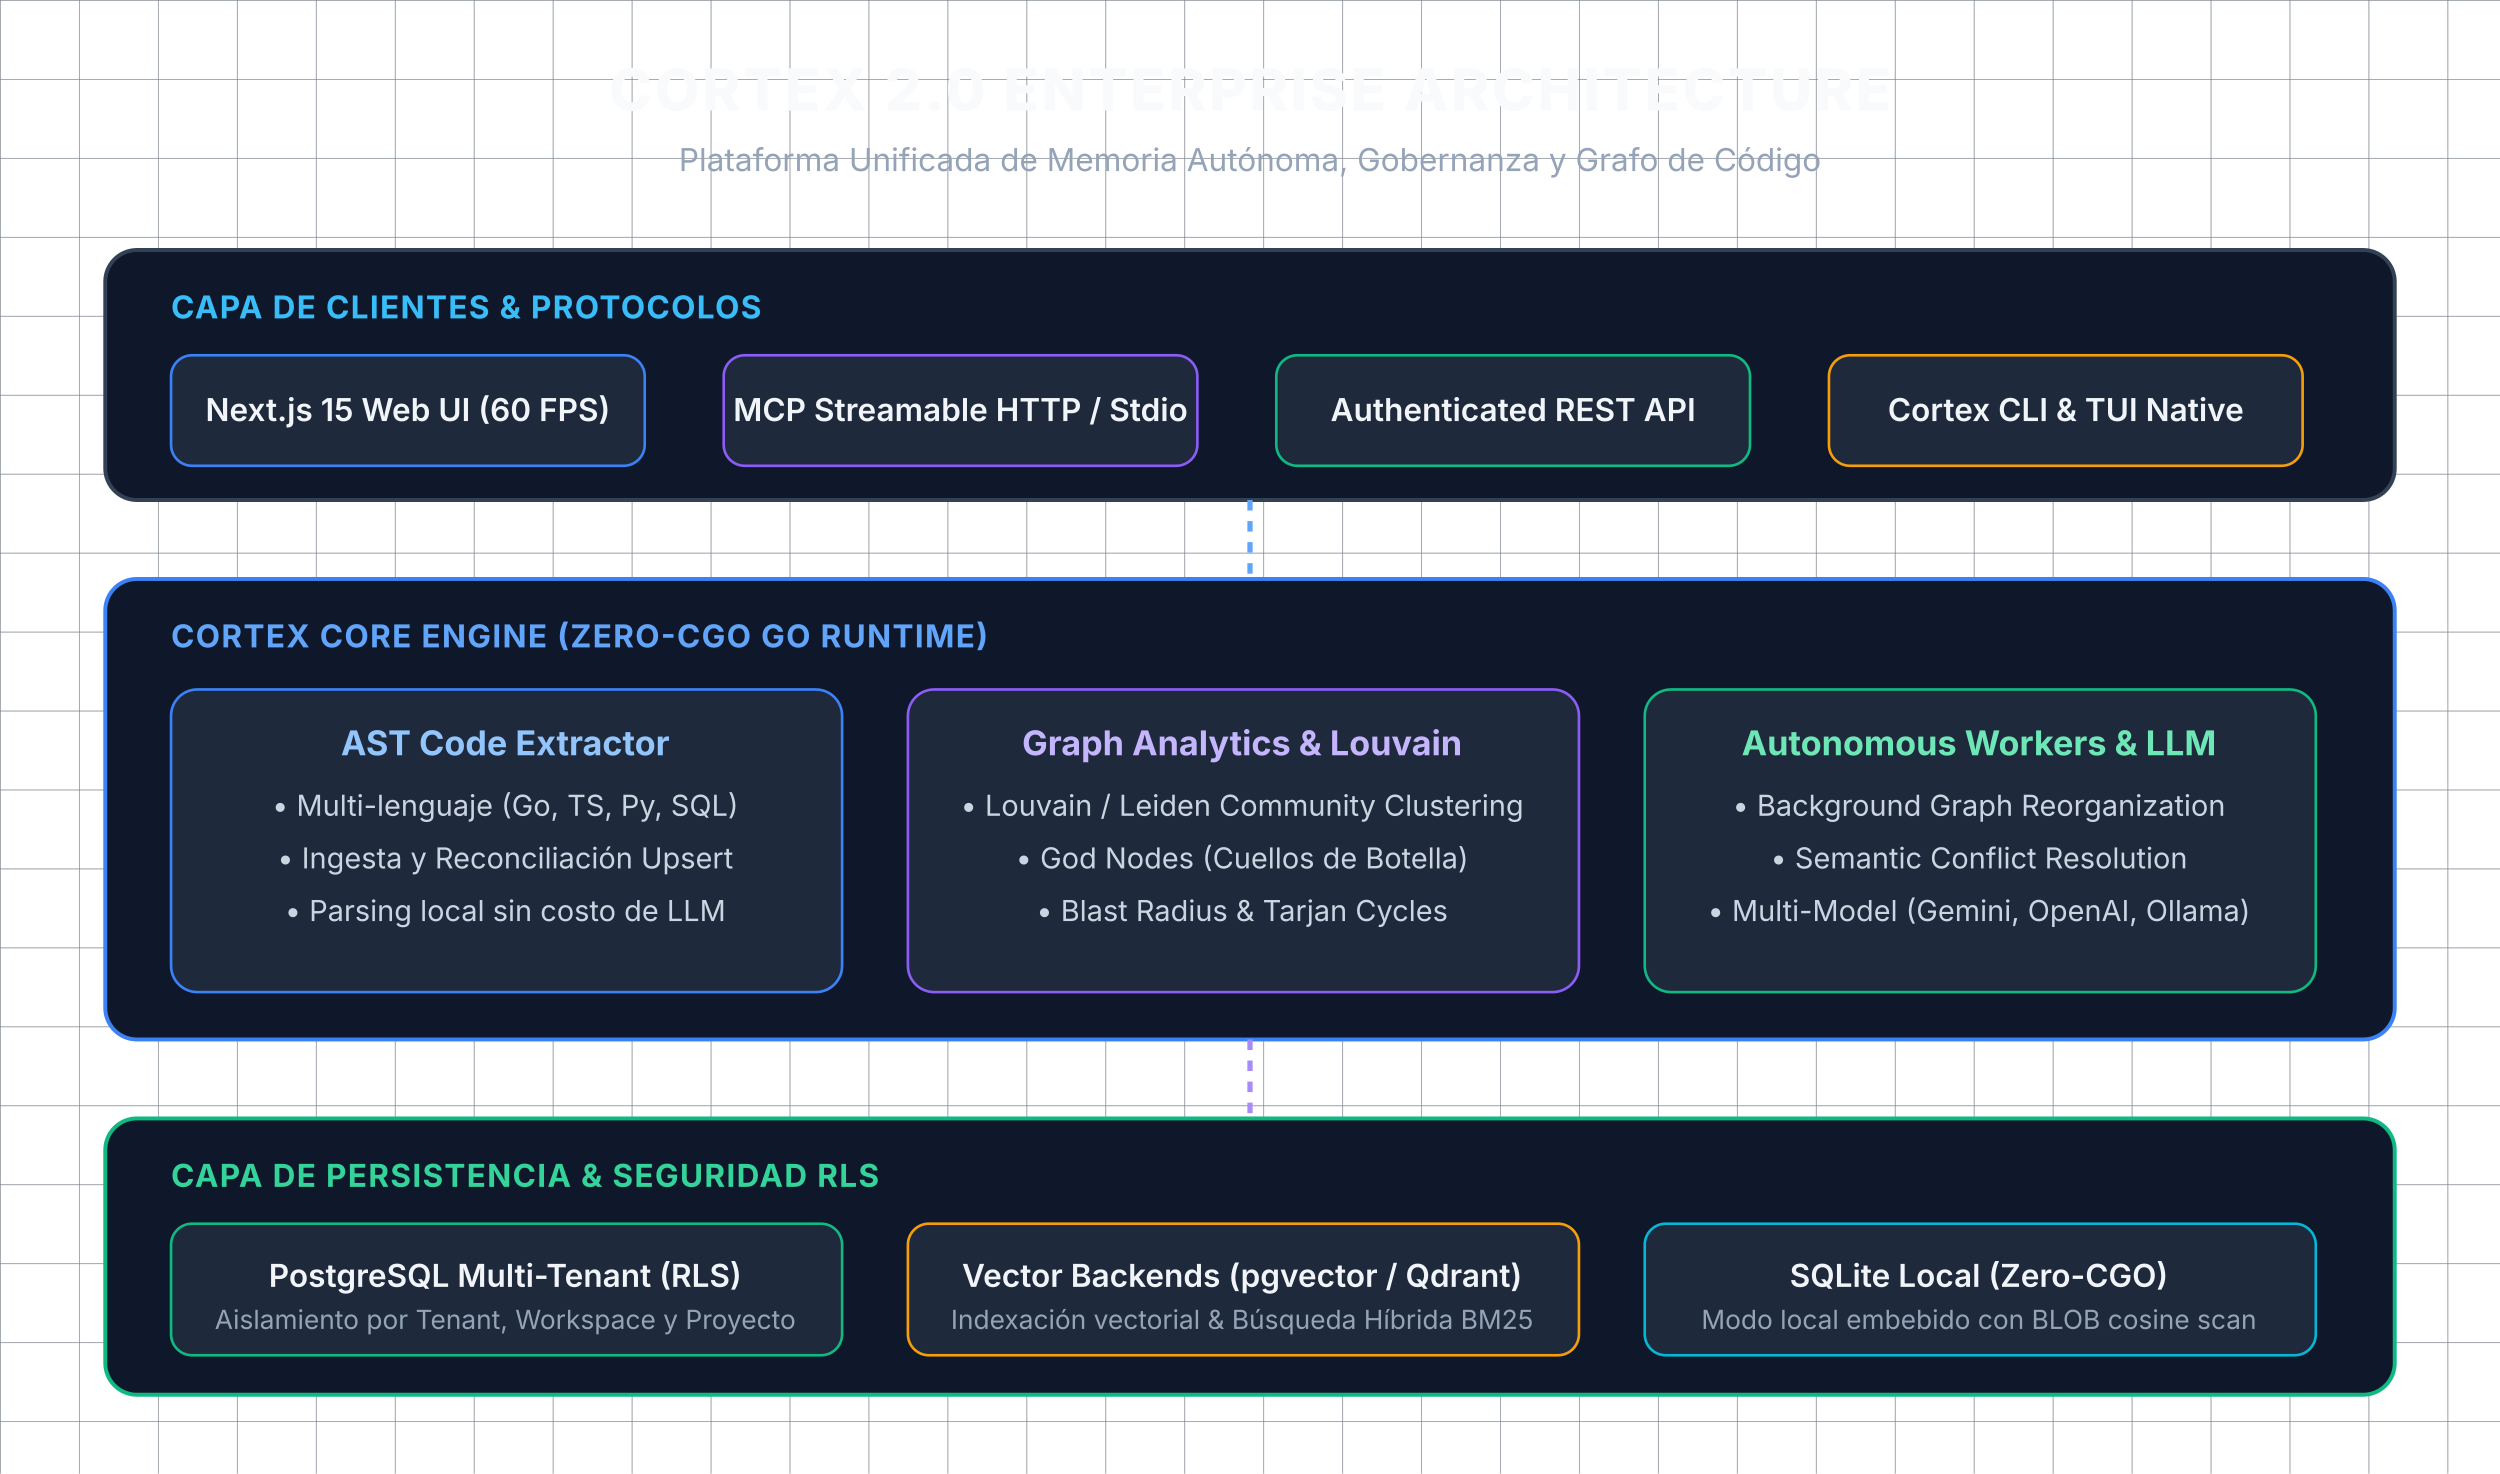
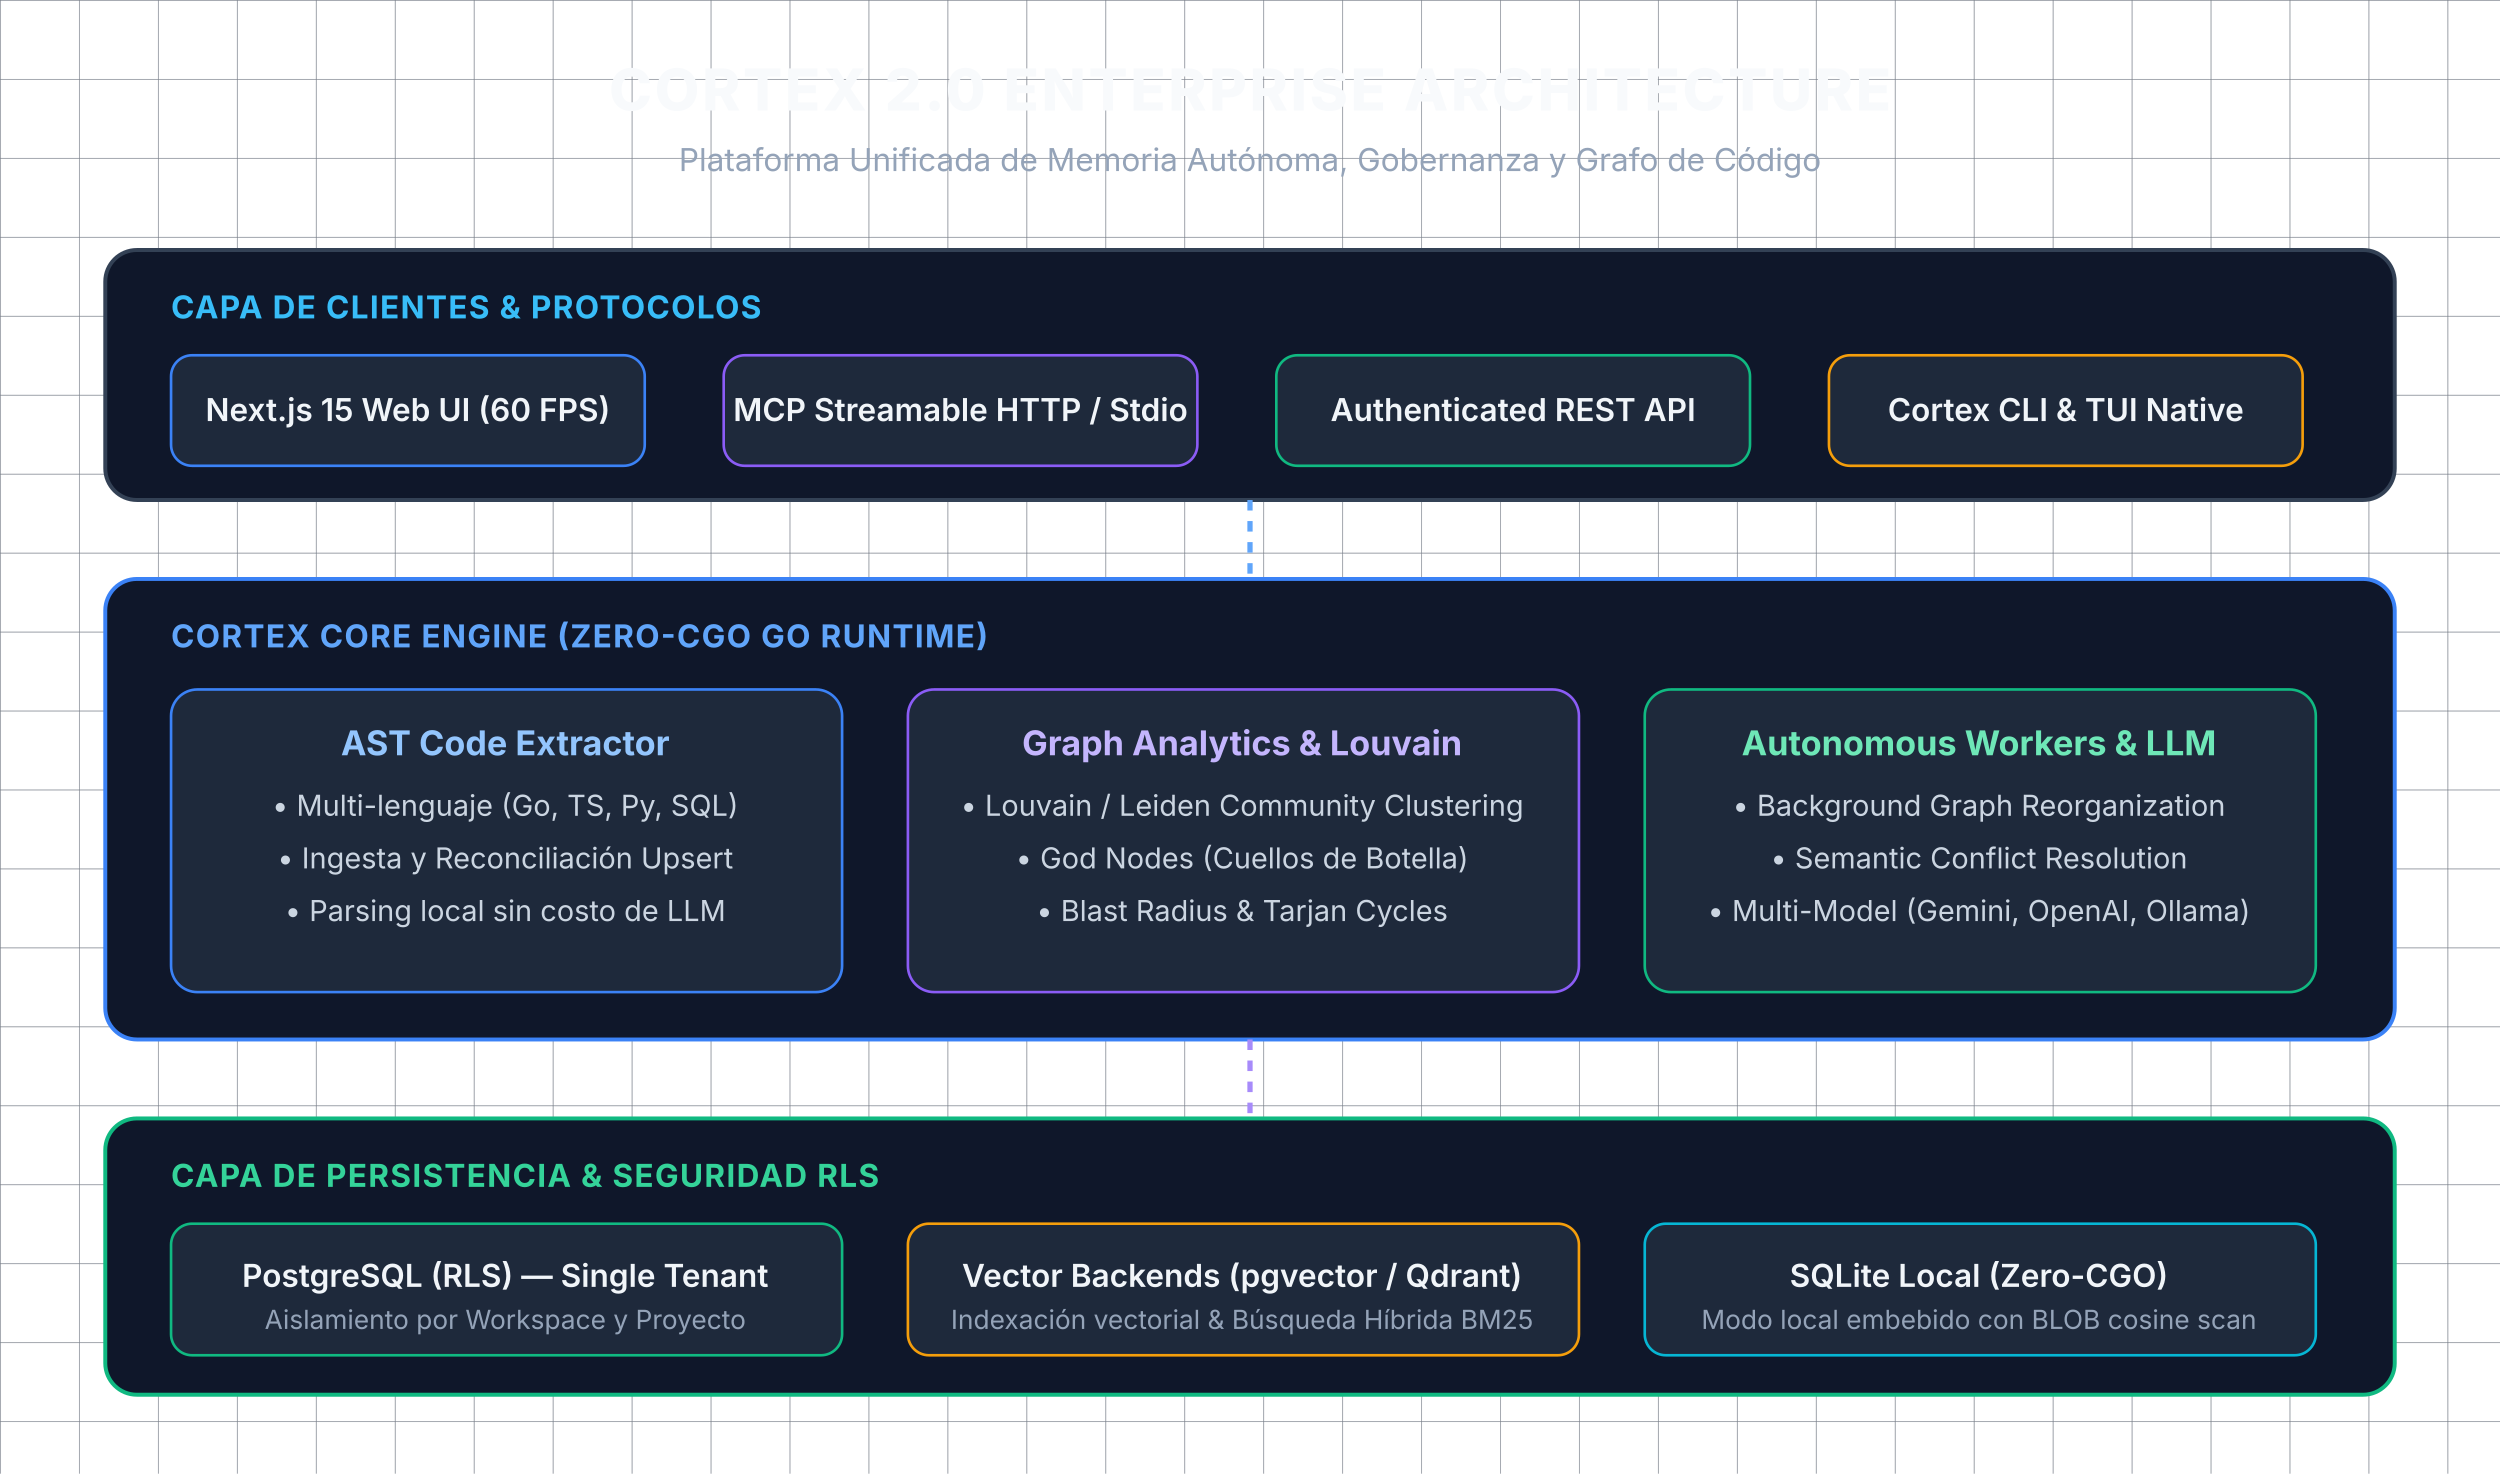
<svg xmlns="http://www.w3.org/2000/svg" viewBox="0 0 950 560" width="100%" height="100%" style="background:#090d16;font-family:Inter,system-ui,-apple-system,sans-serif">
  <defs>
    <linearGradient id="blueGrad" x1="0%" y1="0%" x2="100%" y2="100%">
      <stop offset="0%" stop-color="#3b82f6" />
      <stop offset="100%" stop-color="#1d4ed8" />
    </linearGradient>
    <linearGradient id="purpleGrad" x1="0%" y1="0%" x2="100%" y2="100%">
      <stop offset="0%" stop-color="#8b5cf6" />
      <stop offset="100%" stop-color="#6d28d9" />
    </linearGradient>
    <linearGradient id="emeraldGrad" x1="0%" y1="0%" x2="100%" y2="100%">
      <stop offset="0%" stop-color="#10b981" />
      <stop offset="100%" stop-color="#047857" />
    </linearGradient>
    <linearGradient id="amberGrad" x1="0%" y1="0%" x2="100%" y2="100%">
      <stop offset="0%" stop-color="#f59e0b" />
      <stop offset="100%" stop-color="#b45309" />
    </linearGradient>
    <filter id="glow" x="-20%" y="-20%" width="140%" height="140%">
      <feGaussianBlur stdDeviation="8" result="blur" />
      <feComposite in="SourceGraphic" in2="blur" operator="over" />
    </filter>
  </defs>
  <pattern id="grid" width="30" height="30" patternUnits="userSpaceOnUse">
    <path d="M 30 0 L 0 0 0 30" fill="none" stroke="#1e293b" stroke-width="0.5" opacity="0.6" />
  </pattern>
  <rect width="950" height="560" fill="url(#grid)" />
  <text x="475" y="42" text-anchor="middle" fill="#f8fafc" font-size="22" font-weight="800" letter-spacing="1">CORTEX 2.0 ENTERPRISE ARCHITECTURE</text>
  <text x="475" y="65" text-anchor="middle" fill="#94a3b8" font-size="12">Plataforma Unificada de Memoria Autónoma, Gobernanza y Grafo de Código</text>
  <g transform="translate(40, 95)">
    <rect width="870" height="95" rx="12" fill="#0f172a" stroke="#334155" stroke-width="1.5" />
    <text x="25" y="26" fill="#38bdf8" font-size="12" font-weight="700" letter-spacing="0.5">CAPA DE CLIENTES &amp; PROTOCOLOS</text>
    <g transform="translate(25, 40)">
      <rect width="180" height="42" rx="8" fill="#1e293b" stroke="#3b82f6" stroke-width="1" />
      <text x="90" y="25" text-anchor="middle" fill="#f1f5f9" font-size="12" font-weight="600">Next.js 15 Web UI (60 FPS)</text>
    </g>
    <g transform="translate(235, 40)">
      <rect width="180" height="42" rx="8" fill="#1e293b" stroke="#8b5cf6" stroke-width="1" />
      <text x="90" y="25" text-anchor="middle" fill="#f1f5f9" font-size="12" font-weight="600">MCP Streamable HTTP / Stdio</text>
    </g>
    <g transform="translate(445, 40)">
      <rect width="180" height="42" rx="8" fill="#1e293b" stroke="#10b981" stroke-width="1" />
      <text x="90" y="25" text-anchor="middle" fill="#f1f5f9" font-size="12" font-weight="600">Authenticated REST API</text>
    </g>
    <g transform="translate(655, 40)">
      <rect width="180" height="42" rx="8" fill="#1e293b" stroke="#f59e0b" stroke-width="1" />
      <text x="90" y="25" text-anchor="middle" fill="#f1f5f9" font-size="12" font-weight="600">Cortex CLI &amp; TUI Native</text>
    </g>
  </g>
  <path d="M 475 190 L 475 220" stroke="#60a5fa" stroke-width="2" stroke-dasharray="4,4" />
  <g transform="translate(40, 220)">
    <rect width="870" height="175" rx="12" fill="#0f172a" stroke="#3b82f6" stroke-width="1.5" />
    <text x="25" y="26" fill="#60a5fa" font-size="12" font-weight="700" letter-spacing="0.5">CORTEX CORE ENGINE (ZERO-CGO GO RUNTIME)</text>
    <g transform="translate(25, 42)">
      <rect width="255" height="115" rx="10" fill="#1e293b" stroke="#3b82f6" stroke-width="1" />
      <text x="127" y="25" text-anchor="middle" fill="#93c5fd" font-size="13" font-weight="700">AST Code Extractor</text>
      <text x="127" y="48" text-anchor="middle" fill="#cbd5e1" font-size="11">• Multi-lenguaje (Go, TS, Py, SQL)</text>
      <text x="127" y="68" text-anchor="middle" fill="#cbd5e1" font-size="11">• Ingesta y Reconciliación Upsert</text>
      <text x="127" y="88" text-anchor="middle" fill="#cbd5e1" font-size="11">• Parsing local sin costo de LLM</text>
    </g>
    <g transform="translate(305, 42)">
      <rect width="255" height="115" rx="10" fill="#1e293b" stroke="#8b5cf6" stroke-width="1" />
      <text x="127" y="25" text-anchor="middle" fill="#c4b5fd" font-size="13" font-weight="700">Graph Analytics &amp; Louvain</text>
      <text x="127" y="48" text-anchor="middle" fill="#cbd5e1" font-size="11">• Louvain / Leiden Community Clustering</text>
      <text x="127" y="68" text-anchor="middle" fill="#cbd5e1" font-size="11">• God Nodes (Cuellos de Botella)</text>
      <text x="127" y="88" text-anchor="middle" fill="#cbd5e1" font-size="11">• Blast Radius &amp; Tarjan Cycles</text>
    </g>
    <g transform="translate(585, 42)">
      <rect width="255" height="115" rx="10" fill="#1e293b" stroke="#10b981" stroke-width="1" />
      <text x="127" y="25" text-anchor="middle" fill="#6ee7b7" font-size="13" font-weight="700">Autonomous Workers &amp; LLM</text>
      <text x="127" y="48" text-anchor="middle" fill="#cbd5e1" font-size="11">• Background Graph Reorganization</text>
      <text x="127" y="68" text-anchor="middle" fill="#cbd5e1" font-size="11">• Semantic Conflict Resolution</text>
      <text x="127" y="88" text-anchor="middle" fill="#cbd5e1" font-size="11">• Multi-Model (Gemini, OpenAI, Ollama)</text>
    </g>
  </g>
  <path d="M 475 395 L 475 425" stroke="#a78bfa" stroke-width="2" stroke-dasharray="4,4" />
  <g transform="translate(40, 425)">
    <rect width="870" height="105" rx="12" fill="#0f172a" stroke="#10b981" stroke-width="1.5" />
    <text x="25" y="26" fill="#34d399" font-size="12" font-weight="700" letter-spacing="0.5">CAPA DE PERSISTENCIA &amp; SEGURIDAD RLS</text>
    <g transform="translate(25, 40)">
      <rect width="255" height="50" rx="8" fill="#1e293b" stroke="#10b981" stroke-width="1" />
-       <text x="127" y="24" text-anchor="middle" fill="#f1f5f9" font-size="12" font-weight="600">PostgreSQL Multi-Tenant (RLS)</text>
-       <text x="127" y="40" text-anchor="middle" fill="#94a3b8" font-size="10">Aislamiento por Tenant, Workspace y Proyecto</text>
+       <text x="127" y="24" text-anchor="middle" fill="#f1f5f9" font-size="12" font-weight="600">PostgreSQL (RLS) — Single Tenant</text>
+       <text x="127" y="40" text-anchor="middle" fill="#94a3b8" font-size="10">Aislamiento por Workspace y Proyecto</text>
    </g>
    <g transform="translate(305, 40)">
      <rect width="255" height="50" rx="8" fill="#1e293b" stroke="#f59e0b" stroke-width="1" />
      <text x="127" y="24" text-anchor="middle" fill="#f1f5f9" font-size="12" font-weight="600">Vector Backends (pgvector / Qdrant)</text>
      <text x="127" y="40" text-anchor="middle" fill="#94a3b8" font-size="10">Indexación vectorial &amp; Búsqueda Híbrida BM25</text>
    </g>
    <g transform="translate(585, 40)">
      <rect width="255" height="50" rx="8" fill="#1e293b" stroke="#06b6d4" stroke-width="1" />
      <text x="127" y="24" text-anchor="middle" fill="#f1f5f9" font-size="12" font-weight="600">SQLite Local (Zero-CGO)</text>
      <text x="127" y="40" text-anchor="middle" fill="#94a3b8" font-size="10">Modo local embebido con BLOB cosine scan</text>
    </g>
  </g>
</svg>
